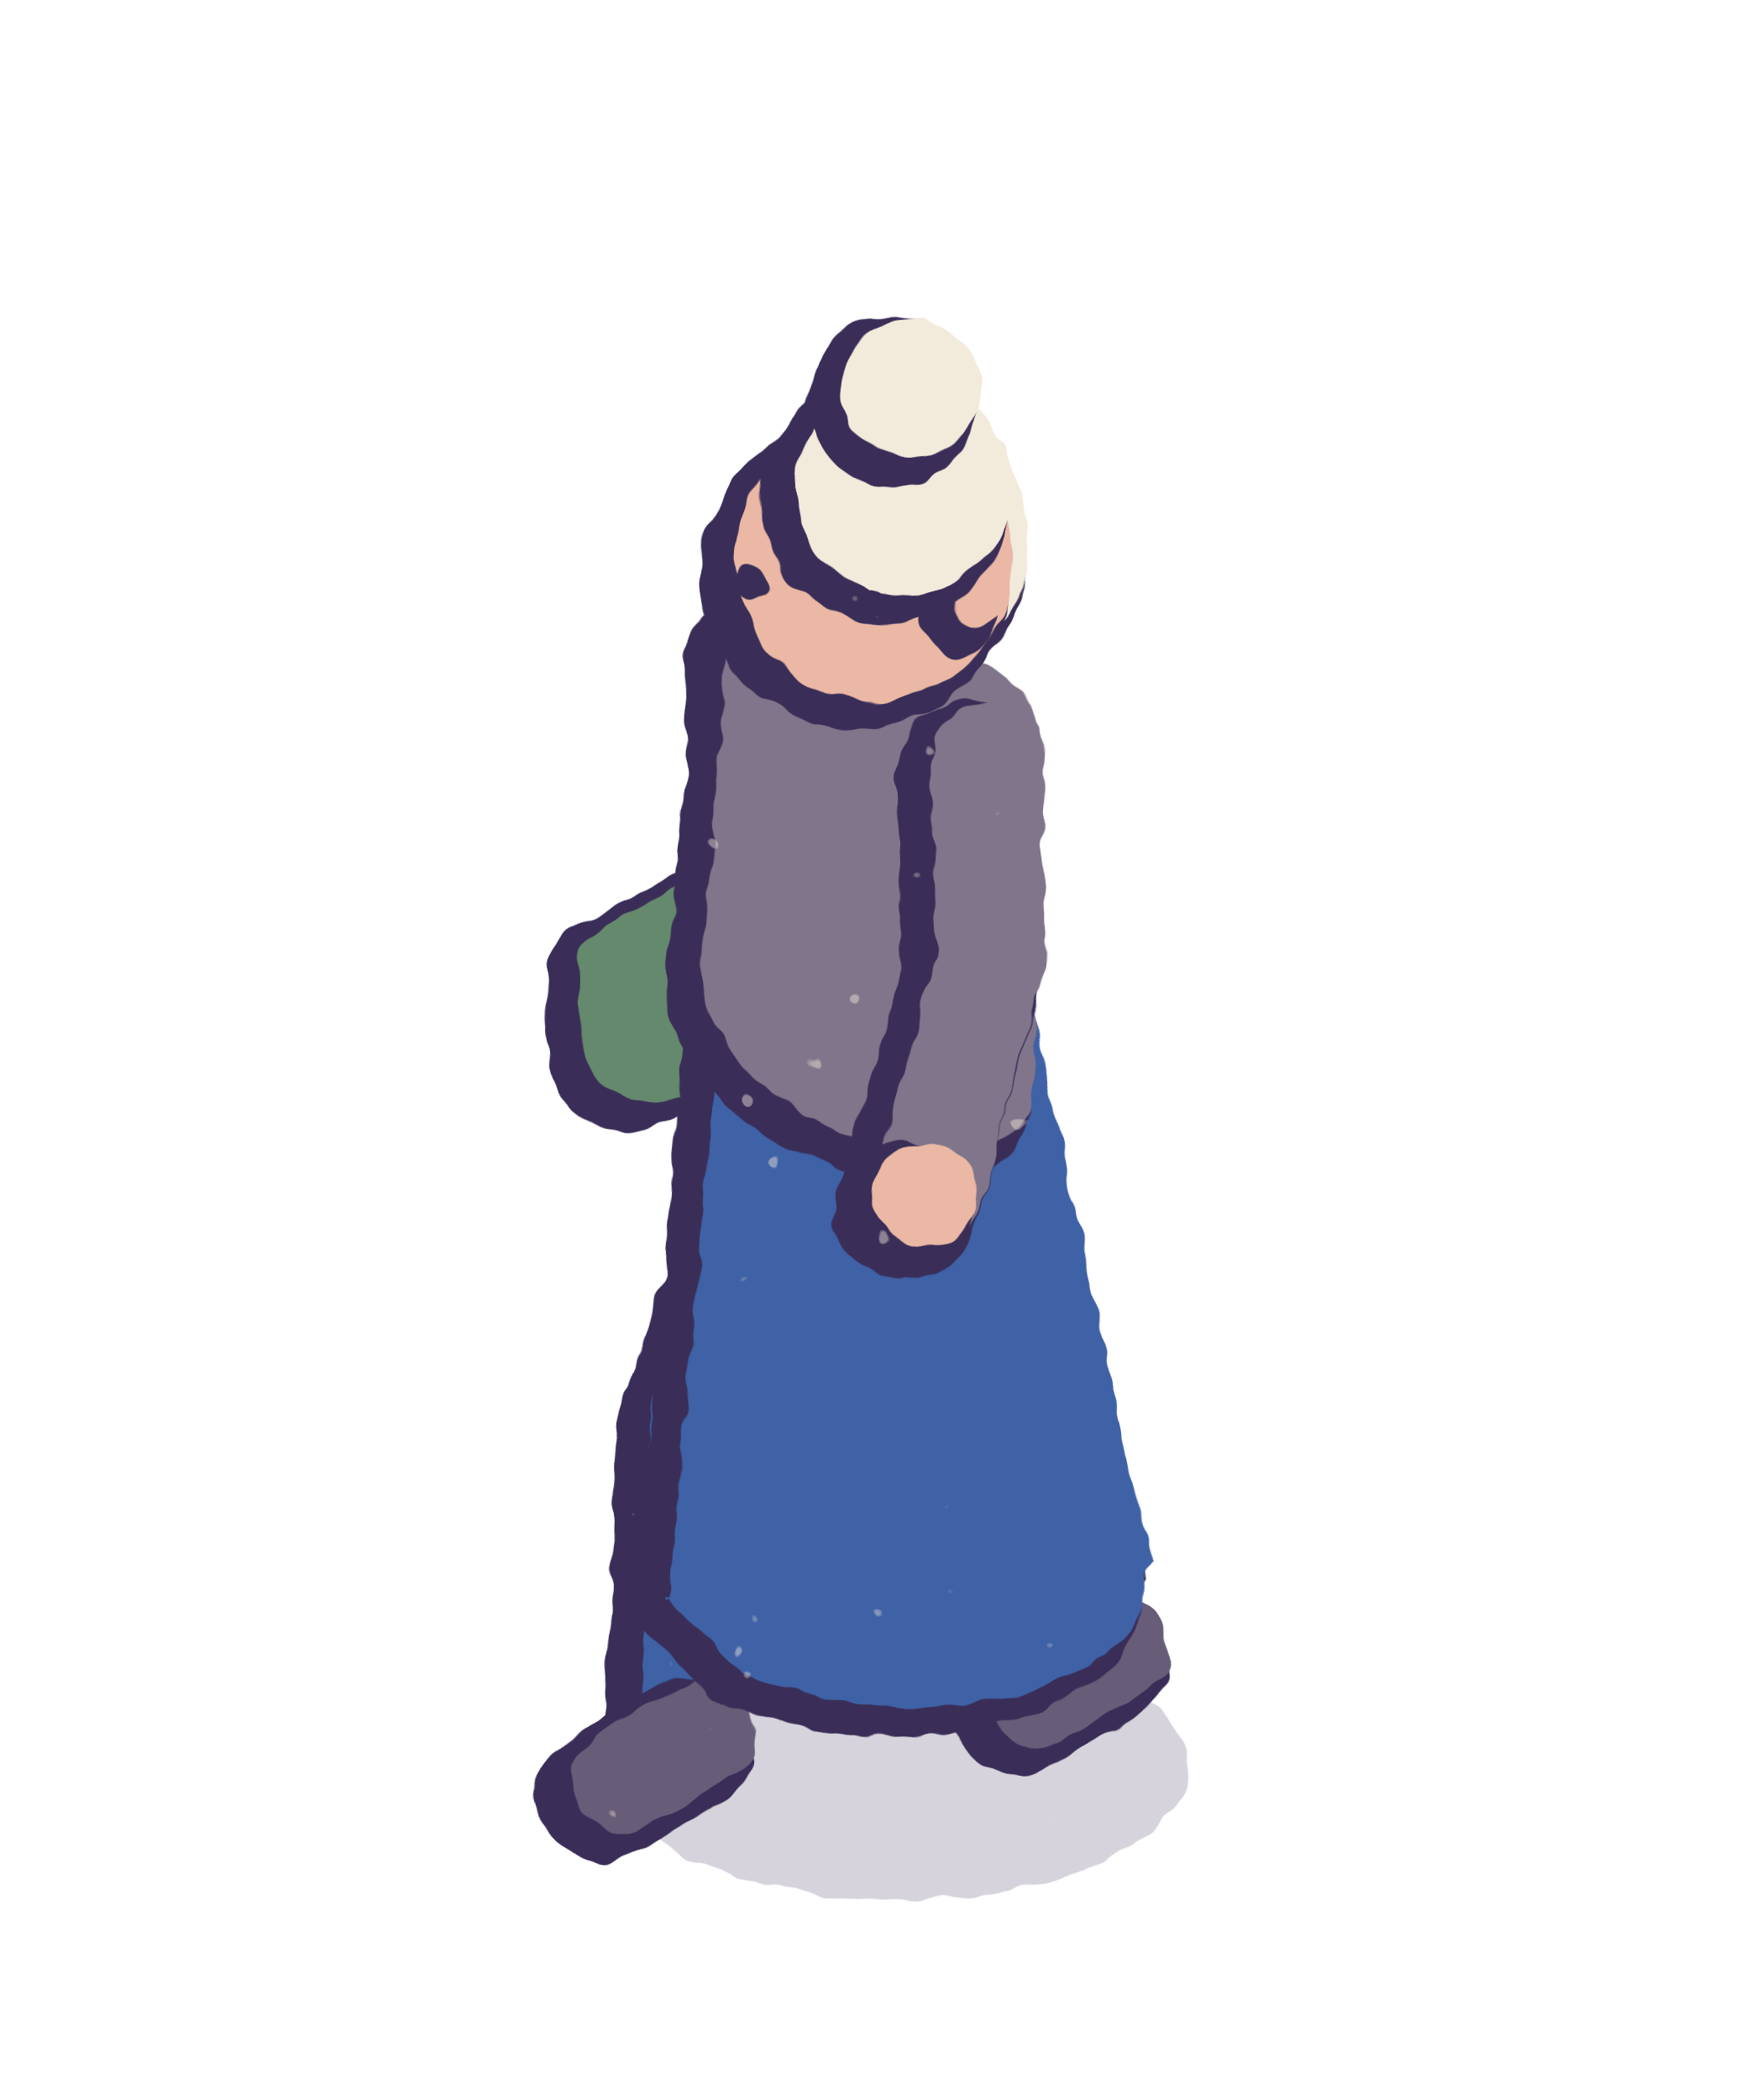
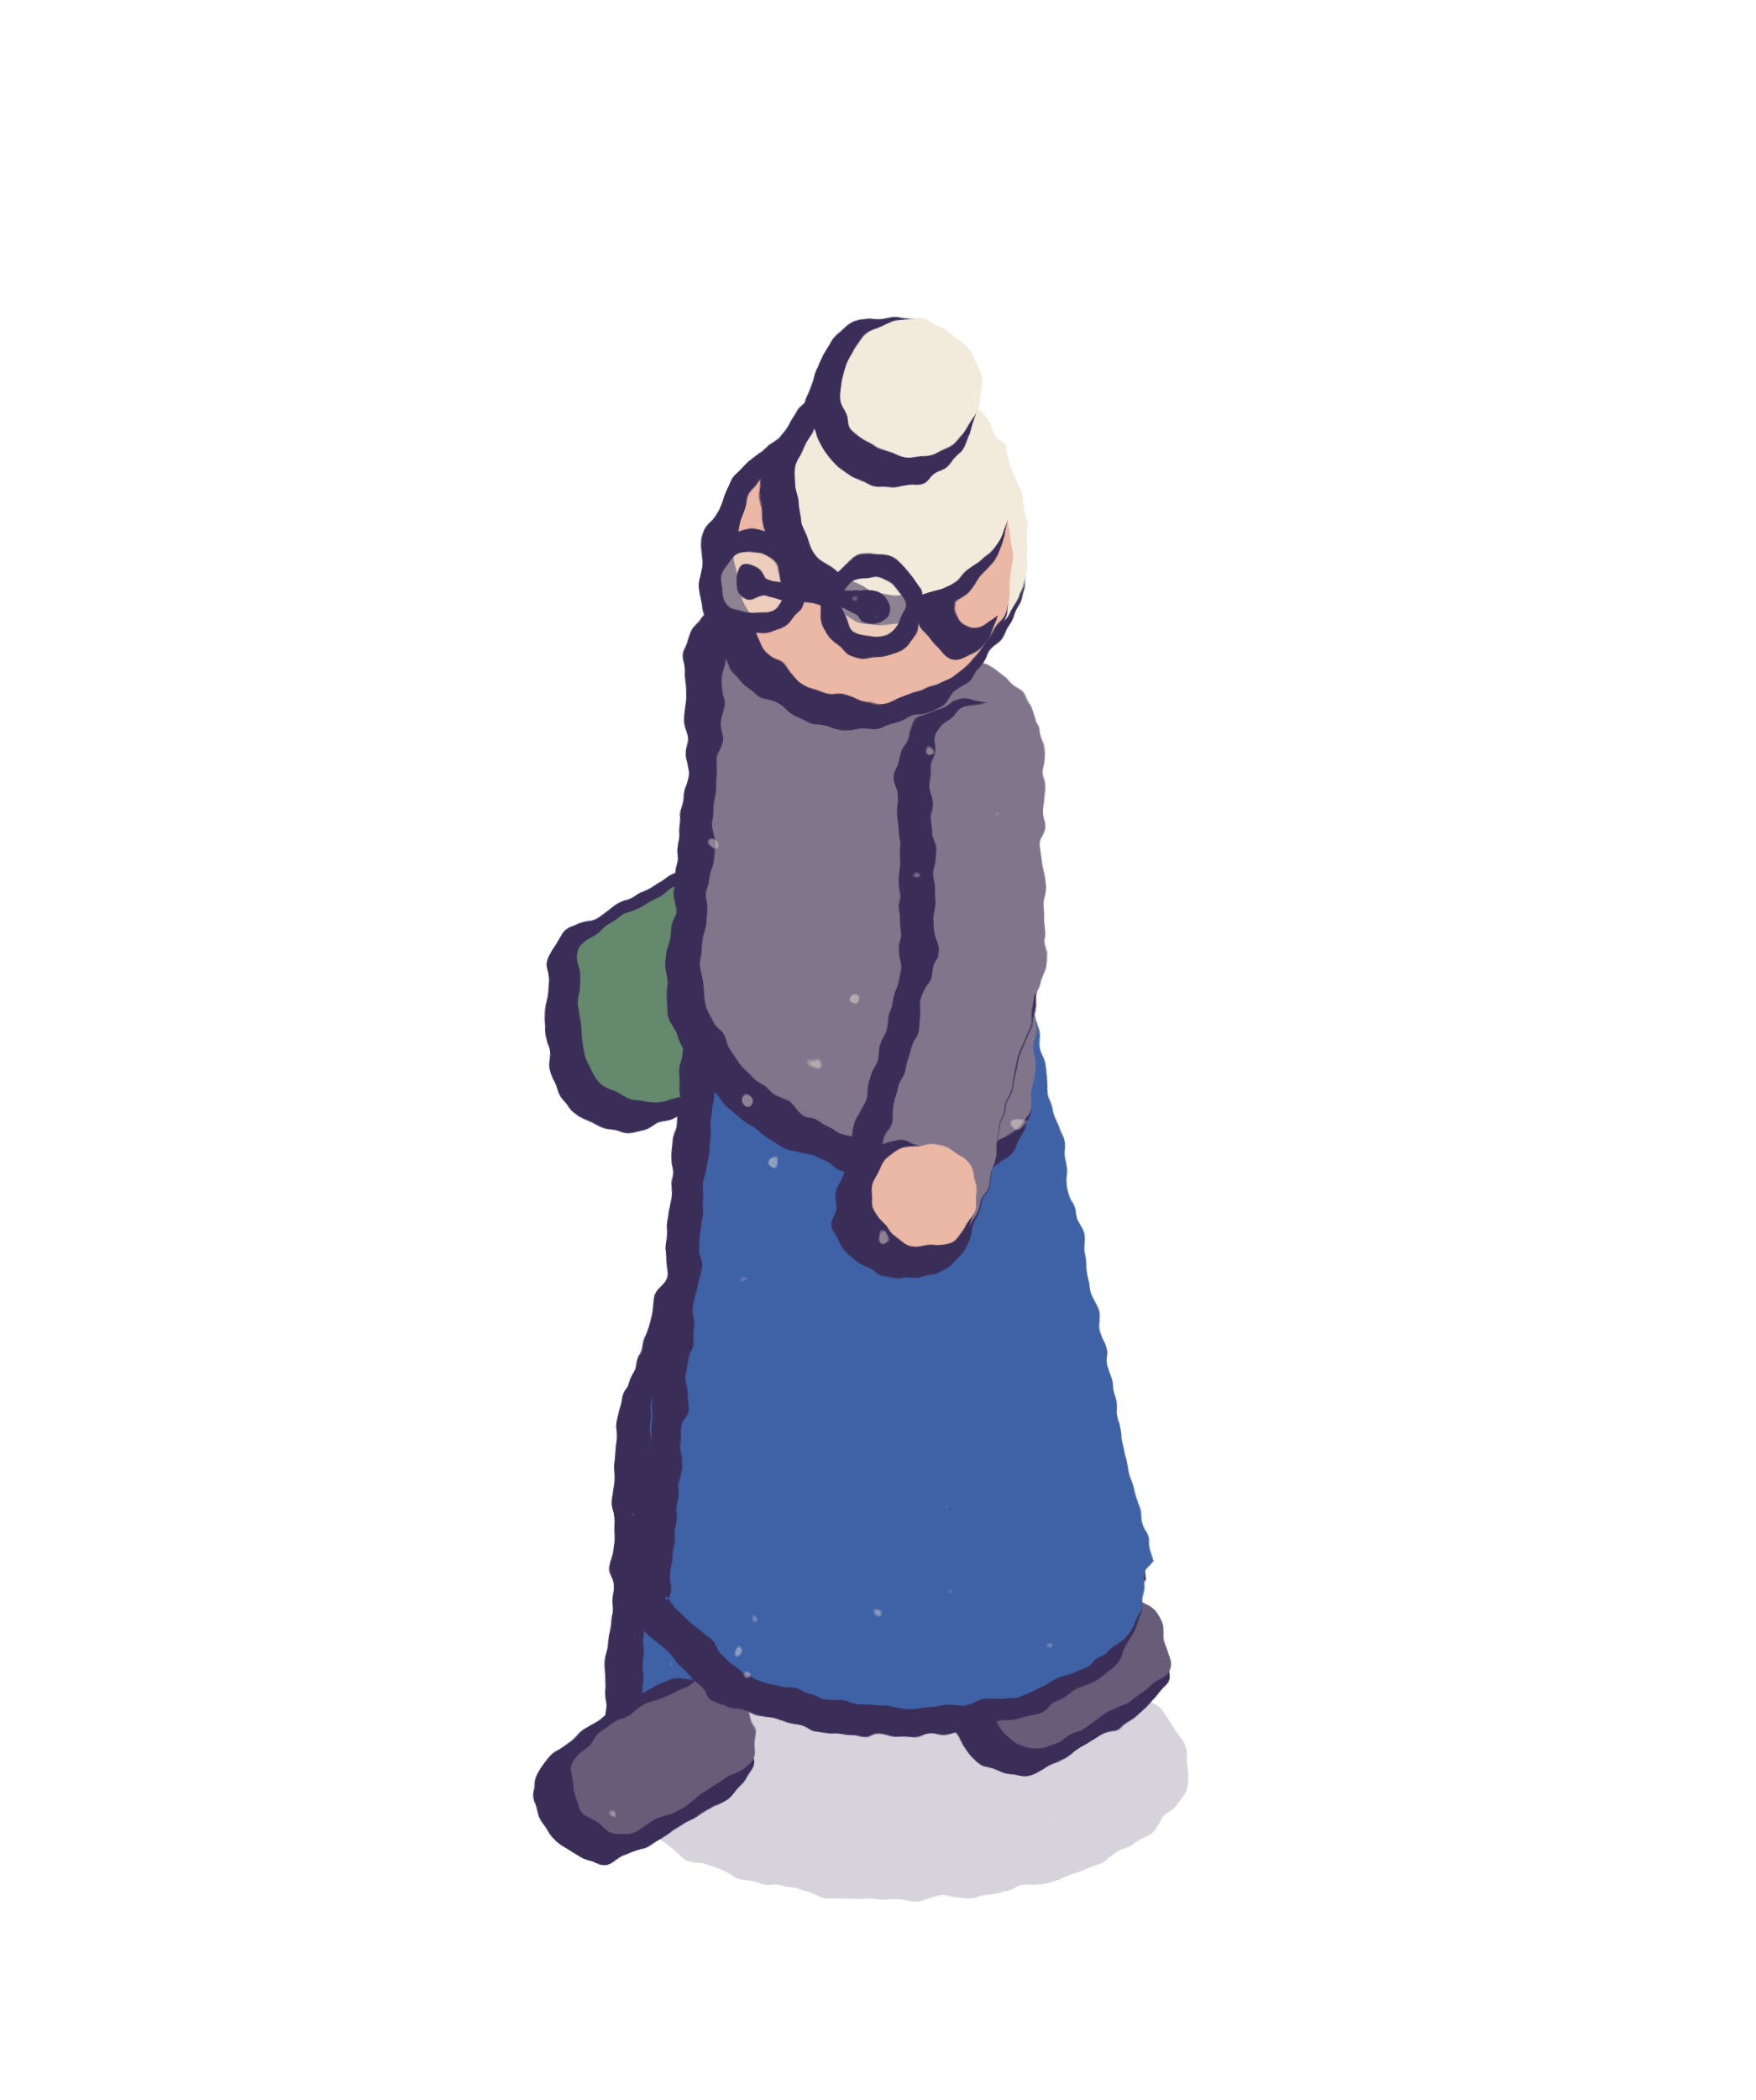
<svg xmlns="http://www.w3.org/2000/svg" width="46" height="55" viewBox="0 0 46 55" data-anchor-x="23" data-anchor-y="46" data-walk-cycle-length="21.68" data-description="Elderly woman with a white bun, lavender cardigan and a long skirt">
  <defs>
    <filter id="texture" x="-4%" y="-4%" width="108%" height="108%" color-interpolation-filters="sRGB">
      <feTurbulence type="fractalNoise" baseFrequency="1.1" numOctaves="2" seed="11" result="grain" />
      <feDisplacementMap in="SourceGraphic" in2="grain" scale="0.35" xChannelSelector="R" yChannelSelector="G" result="rough" />
      <feColorMatrix in="grain" type="matrix" values="0 0 0 0 0.949  0 0 0 0 0.918  0 0 0 0 0.859  0 0 0 -30 6.0" result="specks" />
      <feComponentTransfer in="specks" result="faintSpecks">
        <feFuncA type="linear" slope="0.45" />
      </feComponentTransfer>
      <feComposite in="faintSpecks" in2="rough" operator="in" result="specksOnInk" />
      <feMerge>
        <feMergeNode in="rough" />
        <feMergeNode in="specksOnInk" />
      </feMerge>
    </filter>
  </defs>
  <g filter="url(#texture)">
    <g transform="translate(23 46)">
      <ellipse cx="0.6" cy="0.3" rx="7.52" ry="3.46" fill="#3a2e58" fill-opacity="0.208" />
      <path d="M-8.29 -20.2C-8.26 -20.74 -8.4 -20.78 -7.94 -21.17C-7.48 -21.55 -6.12 -22.24 -5.56 -22.49C-4.99 -22.74 -4.86 -22.72 -4.55 -22.67C-4.23 -22.61 -3.86 -22.4 -3.66 -22.16C-3.45 -21.91 -3.34 -21.77 -3.3 -21.19C-3.26 -20.62 -3.26 -19.26 -3.4 -18.7C-3.55 -18.13 -3.67 -18.12 -4.15 -17.81C-4.62 -17.5 -5.71 -16.96 -6.25 -16.83C-6.79 -16.7 -7.08 -16.85 -7.4 -17.03C-7.71 -17.22 -8 -17.39 -8.15 -17.92C-8.29 -18.45 -8.33 -19.66 -8.29 -20.2Z" fill="#3a2e58" stroke="#3a2e58" stroke-width="0.825" stroke-linejoin="round" />
      <path d="M-8.29 -20.2C-8.26 -20.74 -8.4 -20.78 -7.94 -21.17C-7.48 -21.55 -6.12 -22.24 -5.56 -22.49C-4.99 -22.74 -4.86 -22.72 -4.55 -22.67C-4.23 -22.61 -3.86 -22.4 -3.66 -22.16C-3.45 -21.91 -3.34 -21.77 -3.3 -21.19C-3.26 -20.62 -3.26 -19.26 -3.4 -18.7C-3.55 -18.13 -3.67 -18.12 -4.15 -17.81C-4.62 -17.5 -5.71 -16.96 -6.25 -16.83C-6.79 -16.7 -7.08 -16.85 -7.4 -17.03C-7.71 -17.22 -8 -17.39 -8.15 -17.92C-8.29 -18.45 -8.33 -19.66 -8.29 -20.2Z" fill="#65896d" transform="translate(0.5 -0.35)" />
      <path d="M-4.68 -28.54C-4.67 -29.33 -4.54 -29.26 -4.33 -29.5C-4.13 -29.75 -3.76 -29.96 -3.45 -30.02C-3.13 -30.07 -2.72 -30 -2.44 -29.84C-2.16 -29.68 -1.92 -29.83 -1.78 -29.06C-1.65 -28.29 -1.59 -26.01 -1.62 -25.21C-1.64 -24.42 -1.75 -24.53 -1.94 -24.3C-2.14 -24.07 -2.48 -23.87 -2.78 -23.81C-3.08 -23.76 -3.47 -23.83 -3.73 -23.98C-3.99 -24.13 -4.2 -23.96 -4.35 -24.72C-4.51 -25.48 -4.68 -27.74 -4.68 -28.54Z" fill="#3a2e58" stroke="#3a2e58" stroke-width="0.825" stroke-linejoin="round" />
      <path d="M-4.46 -25.2C-4.46 -25.73 -4.32 -25.88 -4.13 -26.11C-3.93 -26.34 -3.59 -26.54 -3.29 -26.59C-2.99 -26.65 -2.6 -26.58 -2.34 -26.43C-2.07 -26.27 -1.88 -26.19 -1.71 -25.68C-1.54 -25.18 -1.46 -24.17 -1.33 -23.42C-1.2 -22.66 -0.95 -21.68 -0.94 -21.15C-0.94 -20.61 -1.08 -20.45 -1.28 -20.21C-1.48 -19.97 -1.84 -19.77 -2.14 -19.71C-2.45 -19.66 -2.85 -19.73 -3.12 -19.88C-3.39 -20.04 -3.59 -20.14 -3.76 -20.64C-3.92 -21.15 -3.99 -22.16 -4.11 -22.91C-4.23 -23.67 -4.45 -24.66 -4.46 -25.2Z" fill="#3a2e58" stroke="#3a2e58" stroke-width="0.825" stroke-linejoin="round" />
      <path d="M-4.68 -28.54C-4.67 -29.33 -4.54 -29.26 -4.33 -29.5C-4.13 -29.75 -3.76 -29.96 -3.45 -30.02C-3.13 -30.07 -2.72 -30 -2.44 -29.84C-2.16 -29.68 -1.92 -29.83 -1.78 -29.06C-1.65 -28.29 -1.59 -26.01 -1.62 -25.21C-1.64 -24.42 -1.75 -24.53 -1.94 -24.3C-2.14 -24.07 -2.48 -23.87 -2.78 -23.81C-3.08 -23.76 -3.47 -23.83 -3.73 -23.98C-3.99 -24.13 -4.2 -23.96 -4.35 -24.72C-4.51 -25.48 -4.68 -27.74 -4.68 -28.54Z" fill="#80758a" transform="translate(0.5 -0.35)" />
      <path d="M-4.46 -25.2C-4.46 -25.73 -4.32 -25.88 -4.13 -26.11C-3.93 -26.34 -3.59 -26.54 -3.29 -26.59C-2.99 -26.65 -2.6 -26.58 -2.34 -26.43C-2.07 -26.27 -1.88 -26.19 -1.71 -25.68C-1.54 -25.18 -1.46 -24.17 -1.33 -23.42C-1.2 -22.66 -0.95 -21.68 -0.94 -21.15C-0.94 -20.61 -1.08 -20.45 -1.28 -20.21C-1.48 -19.97 -1.84 -19.77 -2.14 -19.71C-2.45 -19.66 -2.85 -19.73 -3.12 -19.88C-3.39 -20.04 -3.59 -20.14 -3.76 -20.64C-3.92 -21.15 -3.99 -22.16 -4.11 -22.91C-4.23 -23.67 -4.45 -24.66 -4.46 -25.2Z" fill="#80758a" transform="translate(0.5 -0.35)" />
      <path d="M-3.75 -21.15C-3.74 -21.44 -3.61 -21.81 -3.43 -22.03C-3.24 -22.26 -2.9 -22.45 -2.61 -22.5C-2.32 -22.55 -1.94 -22.49 -1.69 -22.34C-1.43 -22.2 -1.18 -21.9 -1.08 -21.62C-0.98 -21.35 -0.98 -20.96 -1.09 -20.69C-1.19 -20.41 -1.44 -20.12 -1.7 -19.97C-1.95 -19.83 -2.34 -19.76 -2.63 -19.81C-2.92 -19.87 -3.26 -20.07 -3.45 -20.29C-3.63 -20.51 -3.75 -20.86 -3.75 -21.15Z" fill="#3a2e58" stroke="#3a2e58" stroke-width="0.825" stroke-linejoin="round" />
      <path d="M-3.75 -21.15C-3.74 -21.44 -3.61 -21.81 -3.43 -22.03C-3.24 -22.26 -2.9 -22.45 -2.61 -22.5C-2.32 -22.55 -1.94 -22.49 -1.69 -22.34C-1.43 -22.2 -1.18 -21.9 -1.08 -21.62C-0.98 -21.35 -0.98 -20.96 -1.09 -20.69C-1.19 -20.41 -1.44 -20.12 -1.7 -19.97C-1.95 -19.83 -2.34 -19.76 -2.63 -19.81C-2.92 -19.87 -3.26 -20.07 -3.45 -20.29C-3.63 -20.51 -3.75 -20.86 -3.75 -21.15Z" fill="#eab8a4" transform="translate(0.5 -0.35)" />
      <path d="M-6.49 -8.39C-6.42 -8.98 -5.96 -10.06 -5.69 -10.89C-5.42 -11.72 -5.16 -12.55 -4.89 -13.39C-4.62 -14.22 -4.35 -15.05 -4.09 -15.89C-3.82 -16.72 -3.56 -17.81 -3.29 -18.39C-3.03 -18.96 -2.84 -19.14 -2.5 -19.33C-2.17 -19.53 -1.67 -19.62 -1.28 -19.55C-0.9 -19.48 -0.46 -19.23 -0.21 -18.93C0.04 -18.63 0.29 -18.37 0.21 -17.76C0.13 -17.16 -0.39 -16.11 -0.7 -15.29C-1 -14.46 -1.3 -13.64 -1.6 -12.81C-1.91 -11.99 -2.21 -11.16 -2.51 -10.33C-2.82 -9.51 -3.16 -8.4 -3.43 -7.85C-3.7 -7.3 -3.83 -7.19 -4.12 -7.02C-4.42 -6.85 -4.85 -6.78 -5.18 -6.84C-5.52 -6.89 -5.9 -7.11 -6.12 -7.37C-6.33 -7.63 -6.56 -7.81 -6.49 -8.39Z" fill="#3a2e58" stroke="#3a2e58" stroke-width="0.825" stroke-linejoin="round" />
      <path d="M-6.71 -0.42C-6.74 -1.04 -6.64 -2.31 -6.61 -3.26C-6.58 -4.21 -6.55 -5.16 -6.51 -6.11C-6.48 -7.06 -6.55 -8.34 -6.42 -8.96C-6.29 -9.57 -6.02 -9.61 -5.73 -9.78C-5.43 -9.95 -5 -10.03 -4.66 -9.97C-4.33 -9.91 -3.95 -9.68 -3.73 -9.42C-3.51 -9.16 -3.37 -9.05 -3.36 -8.41C-3.34 -7.77 -3.54 -6.53 -3.64 -5.59C-3.73 -4.65 -3.82 -3.72 -3.92 -2.78C-4.01 -1.85 -4.06 -0.56 -4.2 0.02C-4.35 0.6 -4.53 0.56 -4.77 0.7C-5.01 0.84 -5.37 0.9 -5.64 0.86C-5.92 0.81 -6.23 0.63 -6.41 0.42C-6.59 0.2 -6.67 0.19 -6.71 -0.42Z" fill="#3a2e58" stroke="#3a2e58" stroke-width="0.825" stroke-linejoin="round" />
      <path d="M-6.49 -8.39C-6.42 -8.98 -5.96 -10.06 -5.69 -10.89C-5.42 -11.72 -5.16 -12.55 -4.89 -13.39C-4.62 -14.22 -4.35 -15.05 -4.09 -15.89C-3.82 -16.72 -3.56 -17.81 -3.29 -18.39C-3.03 -18.96 -2.84 -19.14 -2.5 -19.33C-2.17 -19.53 -1.67 -19.62 -1.28 -19.55C-0.9 -19.48 -0.46 -19.23 -0.21 -18.93C0.04 -18.63 0.29 -18.37 0.21 -17.76C0.13 -17.16 -0.39 -16.11 -0.7 -15.29C-1 -14.46 -1.3 -13.64 -1.6 -12.81C-1.91 -11.99 -2.21 -11.16 -2.51 -10.33C-2.82 -9.51 -3.16 -8.4 -3.43 -7.85C-3.7 -7.3 -3.83 -7.19 -4.12 -7.02C-4.42 -6.85 -4.85 -6.78 -5.18 -6.84C-5.52 -6.89 -5.9 -7.11 -6.12 -7.37C-6.33 -7.63 -6.56 -7.81 -6.49 -8.39Z" fill="#3f61a6" transform="translate(0.5 -0.35)" />
      <path d="M-6.71 -0.42C-6.74 -1.04 -6.64 -2.31 -6.61 -3.26C-6.58 -4.21 -6.55 -5.16 -6.51 -6.11C-6.48 -7.06 -6.55 -8.34 -6.42 -8.96C-6.29 -9.57 -6.02 -9.61 -5.73 -9.78C-5.43 -9.95 -5 -10.03 -4.66 -9.97C-4.33 -9.91 -3.95 -9.68 -3.73 -9.42C-3.51 -9.16 -3.37 -9.05 -3.36 -8.41C-3.34 -7.77 -3.54 -6.53 -3.64 -5.59C-3.73 -4.65 -3.82 -3.72 -3.92 -2.78C-4.01 -1.85 -4.06 -0.56 -4.2 0.02C-4.35 0.6 -4.53 0.56 -4.77 0.7C-5.01 0.84 -5.37 0.9 -5.64 0.86C-5.92 0.81 -6.23 0.63 -6.41 0.42C-6.59 0.2 -6.67 0.19 -6.71 -0.42Z" fill="#3f61a6" transform="translate(0.5 -0.35)" />
      <path d="M-8.53 0.99C-8.53 0.7 -8.69 0.53 -8.22 0.13C-7.75 -0.27 -6.29 -1.12 -5.73 -1.41C-5.16 -1.69 -5.11 -1.62 -4.83 -1.57C-4.54 -1.52 -4.22 -1.33 -4.03 -1.11C-3.85 -0.89 -3.72 -0.54 -3.72 -0.25C-3.72 0.04 -3.57 0.21 -4.03 0.61C-4.5 1.01 -5.96 1.86 -6.52 2.14C-7.09 2.43 -7.14 2.35 -7.42 2.3C-7.71 2.25 -8.03 2.07 -8.22 1.85C-8.4 1.63 -8.53 1.27 -8.53 0.99Z" fill="#3a2e58" stroke="#3a2e58" stroke-width="0.825" stroke-linejoin="round" />
      <path d="M-8.53 0.99C-8.53 0.7 -8.69 0.53 -8.22 0.13C-7.75 -0.27 -6.29 -1.12 -5.73 -1.41C-5.16 -1.69 -5.11 -1.62 -4.83 -1.57C-4.54 -1.52 -4.22 -1.33 -4.03 -1.11C-3.85 -0.89 -3.72 -0.54 -3.72 -0.25C-3.72 0.04 -3.57 0.21 -4.03 0.61C-4.5 1.01 -5.96 1.86 -6.52 2.14C-7.09 2.43 -7.14 2.35 -7.42 2.3C-7.71 2.25 -8.03 2.07 -8.22 1.85C-8.4 1.63 -8.53 1.27 -8.53 0.99Z" fill="#685d79" transform="translate(0.5 -0.35)" />
      <path d="M-0.23 -16.18C-0.2 -16.82 -0.05 -17.05 0.2 -17.35C0.45 -17.64 0.89 -17.9 1.27 -17.97C1.65 -18.03 2.15 -17.95 2.49 -17.75C2.82 -17.56 3.13 -17.41 3.28 -16.8C3.44 -16.2 3.36 -15 3.4 -14.11C3.44 -13.21 3.48 -12.31 3.52 -11.41C3.56 -10.52 3.67 -9.34 3.63 -8.73C3.59 -8.12 3.48 -7.98 3.26 -7.72C3.04 -7.47 2.66 -7.25 2.32 -7.19C1.99 -7.13 1.55 -7.21 1.26 -7.38C0.97 -7.55 0.73 -7.63 0.56 -8.21C0.4 -8.79 0.38 -9.99 0.29 -10.88C0.2 -11.76 0.11 -12.65 0.02 -13.54C-0.06 -14.42 -0.25 -15.55 -0.23 -16.18Z" fill="#3a2e58" stroke="#3a2e58" stroke-width="0.825" stroke-linejoin="round" />
      <path d="M0.48 -8.73C0.48 -9.07 0.63 -9.48 0.85 -9.74C1.07 -10 1.45 -10.23 1.78 -10.29C2.11 -10.34 2.55 -10.27 2.84 -10.1C3.13 -9.93 3.15 -9.96 3.53 -9.28C3.91 -8.59 4.58 -7.08 5.11 -5.98C5.63 -4.88 6.48 -3.37 6.69 -2.68C6.91 -1.99 6.57 -2.06 6.39 -1.85C6.21 -1.64 5.9 -1.46 5.63 -1.41C5.35 -1.36 5.23 -1.02 4.76 -1.56C4.29 -2.1 3.46 -3.61 2.81 -4.63C2.16 -5.66 1.24 -7.02 0.86 -7.71C0.47 -8.39 0.49 -8.39 0.48 -8.73Z" fill="#3a2e58" stroke="#3a2e58" stroke-width="0.825" stroke-linejoin="round" />
      <path d="M-0.23 -16.18C-0.2 -16.82 -0.05 -17.05 0.2 -17.35C0.45 -17.64 0.89 -17.9 1.27 -17.97C1.65 -18.03 2.15 -17.95 2.49 -17.75C2.82 -17.56 3.13 -17.41 3.28 -16.8C3.44 -16.2 3.36 -15 3.4 -14.11C3.44 -13.21 3.48 -12.31 3.52 -11.41C3.56 -10.52 3.67 -9.34 3.63 -8.73C3.59 -8.12 3.48 -7.98 3.26 -7.72C3.04 -7.47 2.66 -7.25 2.32 -7.19C1.99 -7.13 1.55 -7.21 1.26 -7.38C0.97 -7.55 0.73 -7.63 0.56 -8.21C0.4 -8.79 0.38 -9.99 0.29 -10.88C0.2 -11.76 0.11 -12.65 0.02 -13.54C-0.06 -14.42 -0.25 -15.55 -0.23 -16.18Z" fill="#3f61a6" transform="translate(0.5 -0.35)" />
      <path d="M0.48 -8.73C0.48 -9.07 0.63 -9.48 0.85 -9.74C1.07 -10 1.45 -10.23 1.78 -10.29C2.11 -10.34 2.55 -10.27 2.84 -10.1C3.13 -9.93 3.15 -9.96 3.53 -9.28C3.91 -8.59 4.58 -7.08 5.11 -5.98C5.63 -4.88 6.48 -3.37 6.69 -2.68C6.91 -1.99 6.57 -2.06 6.39 -1.85C6.21 -1.64 5.9 -1.46 5.63 -1.41C5.35 -1.36 5.23 -1.02 4.76 -1.56C4.29 -2.1 3.46 -3.61 2.81 -4.63C2.16 -5.66 1.24 -7.02 0.86 -7.71C0.47 -8.39 0.49 -8.39 0.48 -8.73Z" fill="#3f61a6" transform="translate(0.5 -0.35)" />
      <path d="M2.28 -1.28C2.28 -1.57 2.13 -1.74 2.6 -2.14C3.06 -2.54 4.52 -3.4 5.09 -3.68C5.65 -3.97 5.71 -3.89 5.99 -3.84C6.28 -3.79 6.6 -3.6 6.79 -3.38C6.98 -3.16 7.11 -2.81 7.11 -2.52C7.11 -2.23 7.26 -2.06 6.8 -1.65C6.34 -1.25 4.89 -0.39 4.32 -0.11C3.76 0.17 3.71 0.1 3.42 0.05C3.14 0 2.82 -0.19 2.63 -0.41C2.44 -0.63 2.29 -0.99 2.28 -1.28Z" fill="#3a2e58" stroke="#3a2e58" stroke-width="0.825" stroke-linejoin="round" />
      <path d="M2.28 -1.28C2.28 -1.57 2.13 -1.74 2.6 -2.14C3.06 -2.54 4.52 -3.4 5.09 -3.68C5.65 -3.97 5.71 -3.89 5.99 -3.84C6.28 -3.79 6.6 -3.6 6.79 -3.38C6.98 -3.16 7.11 -2.81 7.11 -2.52C7.11 -2.23 7.26 -2.06 6.8 -1.65C6.34 -1.25 4.89 -0.39 4.32 -0.11C3.76 0.17 3.71 0.1 3.42 0.05C3.14 0 2.82 -0.19 2.63 -0.41C2.44 -0.63 2.29 -0.99 2.28 -1.28Z" fill="#685d79" transform="translate(0.5 -0.35)" />
      <path d="M-5.96 -3.97C-5.92 -4.5 -5.79 -5.94 -5.7 -6.93C-5.61 -7.91 -5.52 -8.9 -5.43 -9.89C-5.34 -10.87 -5.25 -11.86 -5.17 -12.84C-5.08 -13.82 -5 -14.81 -4.91 -15.79C-4.83 -16.77 -4.75 -17.75 -4.66 -18.73C-4.58 -19.71 -4.76 -20.82 -4.41 -21.67C-4.06 -22.53 -3.34 -23.43 -2.56 -23.87C-1.78 -24.32 -0.62 -24.53 0.27 -24.37C1.15 -24.21 2.23 -23.67 2.76 -22.93C3.28 -22.2 3.18 -20.95 3.39 -19.96C3.61 -18.96 3.82 -17.97 4.03 -16.97C4.24 -15.98 4.45 -14.98 4.66 -13.99C4.88 -13 5.09 -12.01 5.31 -11.02C5.52 -10.03 5.73 -9.04 5.95 -8.06C6.16 -7.07 6.48 -5.66 6.59 -5.09C6.69 -4.51 6.7 -5.01 6.59 -4.61C6.48 -4.21 6.47 -3.23 5.92 -2.67C5.36 -2.12 4.31 -1.58 3.25 -1.29C2.19 -1 0.74 -0.87 -0.43 -0.94C-1.61 -1.02 -3.16 -1.56 -3.79 -1.74C-4.42 -1.91 -3.85 -1.64 -4.21 -1.98C-4.56 -2.31 -5.62 -3.41 -5.92 -3.74C-6.21 -4.08 -6 -3.44 -5.96 -3.97Z" fill="#3a2e58" stroke="#3a2e58" stroke-width="0.825" stroke-linejoin="round" />
      <path d="M-5.96 -3.97C-5.92 -4.5 -5.79 -5.94 -5.7 -6.93C-5.61 -7.91 -5.52 -8.9 -5.43 -9.89C-5.34 -10.87 -5.25 -11.86 -5.17 -12.84C-5.08 -13.82 -5 -14.81 -4.91 -15.79C-4.83 -16.77 -4.75 -17.75 -4.66 -18.73C-4.58 -19.71 -4.76 -20.82 -4.41 -21.67C-4.06 -22.53 -3.34 -23.43 -2.56 -23.87C-1.78 -24.32 -0.62 -24.53 0.27 -24.37C1.15 -24.21 2.23 -23.67 2.76 -22.93C3.28 -22.2 3.18 -20.95 3.39 -19.96C3.61 -18.96 3.82 -17.97 4.03 -16.97C4.24 -15.98 4.45 -14.98 4.66 -13.99C4.88 -13 5.09 -12.01 5.31 -11.02C5.52 -10.03 5.73 -9.04 5.95 -8.06C6.16 -7.07 6.48 -5.66 6.59 -5.09C6.69 -4.51 6.7 -5.01 6.59 -4.61C6.48 -4.21 6.47 -3.23 5.92 -2.67C5.36 -2.12 4.31 -1.58 3.25 -1.29C2.19 -1 0.74 -0.87 -0.43 -0.94C-1.61 -1.02 -3.16 -1.56 -3.79 -1.74C-4.42 -1.91 -3.85 -1.64 -4.21 -1.98C-4.56 -2.31 -5.62 -3.41 -5.92 -3.74C-6.21 -4.08 -6 -3.44 -5.96 -3.97Z" fill="#3f61a6" transform="translate(0.5 -0.35)" />
      <path d="M-5.12 -20.48C-5.12 -21.2 -4.94 -22.4 -4.85 -23.37C-4.77 -24.33 -4.68 -25.3 -4.6 -26.26C-4.52 -27.22 -4.54 -28.51 -4.37 -29.15C-4.19 -29.79 -3.9 -29.92 -3.56 -30.11C-3.23 -30.31 -3.22 -30.6 -2.33 -30.33C-1.45 -30.06 0.81 -28.96 1.74 -28.48C2.67 -28 2.92 -27.83 3.25 -27.46C3.57 -27.09 3.62 -27 3.69 -26.28C3.75 -25.56 3.66 -24.18 3.65 -23.13C3.63 -22.08 3.61 -21.03 3.59 -19.98C3.57 -18.94 3.71 -17.57 3.52 -16.84C3.33 -16.11 2.9 -15.84 2.46 -15.58C2.01 -15.33 1.75 -15.1 0.84 -15.3C-0.07 -15.5 -2.04 -16.16 -2.99 -16.78C-3.94 -17.4 -4.5 -18.39 -4.86 -19.01C-5.21 -19.63 -5.12 -19.75 -5.12 -20.48Z" fill="#3a2e58" stroke="#3a2e58" stroke-width="0.825" stroke-linejoin="round" />
      <path d="M-5.12 -20.48C-5.12 -21.2 -4.94 -22.4 -4.85 -23.37C-4.77 -24.33 -4.68 -25.3 -4.6 -26.26C-4.52 -27.22 -4.54 -28.51 -4.37 -29.15C-4.19 -29.79 -3.9 -29.92 -3.56 -30.11C-3.23 -30.31 -3.22 -30.6 -2.33 -30.33C-1.45 -30.06 0.81 -28.96 1.74 -28.48C2.67 -28 2.92 -27.83 3.25 -27.46C3.57 -27.09 3.62 -27 3.69 -26.28C3.75 -25.56 3.66 -24.18 3.65 -23.13C3.63 -22.08 3.61 -21.03 3.59 -19.98C3.57 -18.94 3.71 -17.57 3.52 -16.84C3.33 -16.11 2.9 -15.84 2.46 -15.58C2.01 -15.33 1.75 -15.1 0.84 -15.3C-0.07 -15.5 -2.04 -16.16 -2.99 -16.78C-3.94 -17.4 -4.5 -18.39 -4.86 -19.01C-5.21 -19.63 -5.12 -19.75 -5.12 -20.48Z" fill="#80758a" transform="translate(0.5 -0.35)" />
      <path d="M0.9 -25.78C0.94 -26.44 1.04 -26.49 1.25 -26.74C1.46 -26.98 1.82 -27.19 2.14 -27.24C2.45 -27.3 2.87 -27.22 3.14 -27.06C3.42 -26.9 3.69 -26.9 3.8 -26.27C3.92 -25.63 3.82 -24.25 3.83 -23.25C3.84 -22.25 3.91 -20.9 3.86 -20.25C3.81 -19.6 3.72 -19.57 3.53 -19.34C3.33 -19.11 2.99 -18.91 2.69 -18.86C2.38 -18.8 1.99 -18.87 1.73 -19.02C1.46 -19.18 1.22 -19.15 1.1 -19.77C0.97 -20.39 1.02 -21.75 0.98 -22.75C0.95 -23.75 0.85 -25.11 0.9 -25.78Z" fill="#3a2e58" stroke="#3a2e58" stroke-width="0.825" stroke-linejoin="round" />
      <path d="M-0.72 -14.34C-0.63 -15.03 -0.12 -16.47 0.18 -17.54C0.48 -18.61 0.83 -20.08 1.09 -20.74C1.34 -21.4 1.45 -21.33 1.71 -21.48C1.97 -21.63 2.36 -21.7 2.66 -21.65C2.96 -21.6 3.31 -21.4 3.5 -21.17C3.7 -20.94 3.92 -20.94 3.83 -20.26C3.74 -19.57 3.25 -18.12 2.96 -17.06C2.67 -15.99 2.34 -14.52 2.09 -13.86C1.84 -13.2 1.72 -13.25 1.45 -13.1C1.18 -12.94 0.78 -12.87 0.47 -12.93C0.17 -12.98 -0.18 -13.19 -0.38 -13.42C-0.58 -13.66 -0.81 -13.66 -0.72 -14.34Z" fill="#3a2e58" stroke="#3a2e58" stroke-width="0.825" stroke-linejoin="round" />
      <path d="M0.9 -25.78C0.94 -26.44 1.04 -26.49 1.25 -26.74C1.46 -26.98 1.82 -27.19 2.14 -27.24C2.45 -27.3 2.87 -27.22 3.14 -27.06C3.42 -26.9 3.69 -26.9 3.8 -26.27C3.92 -25.63 3.82 -24.25 3.83 -23.25C3.84 -22.25 3.91 -20.9 3.86 -20.25C3.81 -19.6 3.72 -19.57 3.53 -19.34C3.33 -19.11 2.99 -18.91 2.69 -18.86C2.38 -18.8 1.99 -18.87 1.73 -19.02C1.46 -19.18 1.22 -19.15 1.1 -19.77C0.97 -20.39 1.02 -21.75 0.98 -22.75C0.95 -23.75 0.85 -25.11 0.9 -25.78Z" fill="#80758a" transform="translate(0.5 -0.35)" />
      <path d="M-0.72 -14.34C-0.63 -15.03 -0.12 -16.47 0.18 -17.54C0.48 -18.61 0.83 -20.08 1.09 -20.74C1.34 -21.4 1.45 -21.33 1.71 -21.48C1.97 -21.63 2.36 -21.7 2.66 -21.65C2.96 -21.6 3.31 -21.4 3.5 -21.17C3.7 -20.94 3.92 -20.94 3.83 -20.26C3.74 -19.57 3.25 -18.12 2.96 -17.06C2.67 -15.99 2.34 -14.52 2.09 -13.86C1.84 -13.2 1.72 -13.25 1.45 -13.1C1.18 -12.94 0.78 -12.87 0.47 -12.93C0.17 -12.98 -0.18 -13.19 -0.38 -13.42C-0.58 -13.66 -0.81 -13.66 -0.72 -14.34Z" fill="#80758a" transform="translate(0.5 -0.35)" />
      <path d="M-0.66 -14.34C-0.66 -14.63 -0.53 -15 -0.34 -15.22C-0.15 -15.45 0.18 -15.64 0.47 -15.7C0.77 -15.75 1.15 -15.68 1.4 -15.53C1.66 -15.39 1.91 -15.09 2.01 -14.81C2.11 -14.54 2.11 -14.15 2.01 -13.88C1.91 -13.6 1.67 -13.31 1.41 -13.16C1.16 -13.01 0.78 -12.95 0.49 -13C0.2 -13.05 -0.13 -13.25 -0.32 -13.48C-0.51 -13.7 -0.66 -14.05 -0.66 -14.34Z" fill="#3a2e58" stroke="#3a2e58" stroke-width="0.825" stroke-linejoin="round" />
      <path d="M-0.66 -14.34C-0.66 -14.63 -0.53 -15 -0.34 -15.22C-0.15 -15.45 0.18 -15.64 0.47 -15.7C0.77 -15.75 1.15 -15.68 1.4 -15.53C1.66 -15.39 1.91 -15.09 2.01 -14.81C2.11 -14.54 2.11 -14.15 2.01 -13.88C1.91 -13.6 1.67 -13.31 1.41 -13.16C1.16 -13.01 0.78 -12.95 0.49 -13C0.2 -13.05 -0.13 -13.25 -0.32 -13.48C-0.51 -13.7 -0.66 -14.05 -0.66 -14.34Z" fill="#eab8a4" transform="translate(0.5 -0.35)" />
      <path d="M-3.59 -31.56C-3.59 -32.33 -3.26 -33.27 -2.77 -33.85C-2.28 -34.44 -1.41 -34.94 -0.66 -35.08C0.09 -35.21 1.08 -35.03 1.74 -34.65C2.4 -34.27 3.05 -33.5 3.31 -32.78C3.58 -32.06 3.58 -31.05 3.32 -30.33C3.06 -29.61 2.41 -28.84 1.75 -28.45C1.08 -28.07 0.09 -27.89 -0.66 -28.03C-1.41 -28.16 -2.29 -28.65 -2.78 -29.24C-3.26 -29.83 -3.6 -30.79 -3.59 -31.56Z" fill="#3a2e58" stroke="#3a2e58" stroke-width="0.825" stroke-linejoin="round" />
      <path d="M-3.59 -31.56C-3.59 -32.33 -3.26 -33.27 -2.77 -33.85C-2.28 -34.44 -1.41 -34.94 -0.66 -35.08C0.09 -35.21 1.08 -35.03 1.74 -34.65C2.4 -34.27 3.05 -33.5 3.31 -32.78C3.58 -32.06 3.58 -31.05 3.32 -30.33C3.06 -29.61 2.41 -28.84 1.75 -28.45C1.08 -28.07 0.09 -27.89 -0.66 -28.03C-1.41 -28.16 -2.29 -28.65 -2.78 -29.24C-3.26 -29.83 -3.6 -30.79 -3.59 -31.56Z" fill="#f2eadb" transform="translate(0.5 -0.35)" />
      <path d="M-3.57 -32.35C-3.57 -32.47 -3.51 -32.63 -3.43 -32.72C-3.35 -32.82 -3.21 -32.9 -3.08 -32.92C-2.96 -32.94 -2.8 -32.91 -2.69 -32.85C-2.58 -32.79 -2.48 -32.66 -2.43 -32.55C-2.39 -32.43 -2.39 -32.26 -2.43 -32.15C-2.47 -32.03 -2.58 -31.9 -2.69 -31.84C-2.8 -31.78 -2.96 -31.75 -3.08 -31.77C-3.2 -31.79 -3.35 -31.87 -3.43 -31.97C-3.51 -32.06 -3.57 -32.22 -3.57 -32.35Z" fill="#3a2e58" stroke="#3a2e58" stroke-width="0.825" stroke-linejoin="round" />
      <path d="M-3.57 -32.35C-3.57 -32.47 -3.51 -32.63 -3.43 -32.72C-3.35 -32.82 -3.21 -32.9 -3.08 -32.92C-2.96 -32.94 -2.8 -32.91 -2.69 -32.85C-2.58 -32.79 -2.48 -32.66 -2.43 -32.55C-2.39 -32.43 -2.39 -32.26 -2.43 -32.15C-2.47 -32.03 -2.58 -31.9 -2.69 -31.84C-2.8 -31.78 -2.96 -31.75 -3.08 -31.77C-3.2 -31.79 -3.35 -31.87 -3.43 -31.97C-3.51 -32.06 -3.57 -32.22 -3.57 -32.35Z" fill="#eab8a4" transform="translate(0.5 -0.35)" />
      <path d="M-4.24 -30.94C-4.24 -31.72 -3.89 -32.69 -3.39 -33.29C-2.88 -33.89 -1.99 -34.4 -1.22 -34.53C-0.45 -34.67 0.56 -34.49 1.24 -34.1C1.91 -33.71 2.57 -32.92 2.84 -32.19C3.11 -31.45 3.11 -30.43 2.84 -29.69C2.57 -28.96 1.91 -28.17 1.23 -27.79C0.56 -27.4 -0.46 -27.22 -1.23 -27.36C-2 -27.49 -2.88 -28.01 -3.39 -28.61C-3.89 -29.2 -4.24 -30.16 -4.24 -30.94Z" fill="#3a2e58" stroke="#3a2e58" stroke-width="0.825" stroke-linejoin="round" />
      <path d="M-4.24 -30.94C-4.24 -31.72 -3.89 -32.69 -3.39 -33.29C-2.88 -33.89 -1.99 -34.4 -1.22 -34.53C-0.45 -34.67 0.56 -34.49 1.24 -34.1C1.91 -33.71 2.57 -32.92 2.84 -32.19C3.11 -31.45 3.11 -30.43 2.84 -29.69C2.57 -28.96 1.91 -28.17 1.23 -27.79C0.56 -27.4 -0.46 -27.22 -1.23 -27.36C-2 -27.49 -2.88 -28.01 -3.39 -28.61C-3.89 -29.2 -4.24 -30.16 -4.24 -30.94Z" fill="#eab8a4" transform="translate(0.5 -0.35)" />
      <path d="M1.5 -29.78C1.5 -29.9 1.55 -30.06 1.63 -30.15C1.71 -30.25 1.85 -30.33 1.98 -30.35C2.1 -30.37 2.26 -30.34 2.37 -30.28C2.48 -30.22 2.58 -30.1 2.63 -29.98C2.67 -29.86 2.67 -29.7 2.62 -29.58C2.58 -29.46 2.47 -29.34 2.37 -29.28C2.26 -29.21 2.09 -29.19 1.97 -29.21C1.85 -29.23 1.7 -29.32 1.62 -29.41C1.54 -29.5 1.49 -29.65 1.5 -29.78Z" fill="#3a2e58" stroke="#3a2e58" stroke-width="0.825" stroke-linejoin="round" />
      <path d="M1.5 -29.78C1.5 -29.9 1.55 -30.06 1.63 -30.15C1.71 -30.25 1.85 -30.33 1.98 -30.35C2.1 -30.37 2.26 -30.34 2.37 -30.28C2.48 -30.22 2.58 -30.1 2.63 -29.98C2.67 -29.86 2.67 -29.7 2.62 -29.58C2.58 -29.46 2.47 -29.34 2.37 -29.28C2.26 -29.21 2.09 -29.19 1.97 -29.21C1.85 -29.23 1.7 -29.32 1.62 -29.41C1.54 -29.5 1.49 -29.65 1.5 -29.78Z" fill="#eab8a4" transform="translate(0.5 -0.35)" />
      <path d="M-2.67 -32.91C-2.67 -33.52 -2.39 -34.27 -2 -34.73C-1.61 -35.19 -0.91 -35.59 -0.31 -35.69C0.29 -35.79 1.08 -35.65 1.61 -35.34C2.14 -35.04 2.65 -34.42 2.86 -33.85C3.07 -33.28 3.07 -32.48 2.86 -31.91C2.65 -31.34 2.13 -30.73 1.61 -30.43C1.08 -30.12 0.29 -29.99 -0.31 -30.09C-0.91 -30.2 -1.61 -30.6 -2 -31.07C-2.39 -31.54 -2.67 -32.3 -2.67 -32.91Z" fill="#3a2e58" stroke="#3a2e58" stroke-width="0.825" stroke-linejoin="round" />
      <path d="M-2.67 -32.91C-2.67 -33.52 -2.39 -34.27 -2 -34.73C-1.61 -35.19 -0.91 -35.59 -0.31 -35.69C0.29 -35.79 1.08 -35.65 1.61 -35.34C2.14 -35.04 2.65 -34.42 2.86 -33.85C3.07 -33.28 3.07 -32.48 2.86 -31.91C2.65 -31.34 2.13 -30.73 1.61 -30.43C1.08 -30.12 0.29 -29.99 -0.31 -30.09C-0.91 -30.2 -1.61 -30.6 -2 -31.07C-2.39 -31.54 -2.67 -32.3 -2.67 -32.91Z" fill="#f2eadb" transform="translate(0.5 -0.35)" />
      <path d="M-1.44 -35.49C-1.44 -35.88 -1.27 -36.36 -1.02 -36.66C-0.78 -36.96 -0.33 -37.21 0.05 -37.28C0.43 -37.35 0.94 -37.26 1.28 -37.06C1.61 -36.87 1.94 -36.48 2.08 -36.11C2.21 -35.74 2.21 -35.23 2.08 -34.86C1.94 -34.49 1.62 -34.1 1.28 -33.9C0.94 -33.71 0.43 -33.62 0.05 -33.68C-0.34 -33.75 -0.78 -34 -1.03 -34.3C-1.28 -34.61 -1.44 -35.09 -1.44 -35.49Z" fill="#3a2e58" stroke="#3a2e58" stroke-width="0.825" stroke-linejoin="round" />
      <path d="M-1.44 -35.49C-1.44 -35.88 -1.27 -36.36 -1.02 -36.66C-0.78 -36.96 -0.33 -37.21 0.05 -37.28C0.43 -37.35 0.94 -37.26 1.28 -37.06C1.61 -36.87 1.94 -36.48 2.08 -36.11C2.21 -35.74 2.21 -35.23 2.08 -34.86C1.94 -34.49 1.62 -34.1 1.28 -33.9C0.94 -33.71 0.43 -33.62 0.05 -33.68C-0.34 -33.75 -0.78 -34 -1.03 -34.3C-1.28 -34.61 -1.44 -35.09 -1.44 -35.49Z" fill="#f2eadb" transform="translate(0.5 -0.35)" />
      <circle cx="-0.16" cy="-30.12" r="0.44" fill="#3a2e58" />
      <circle cx="-3.29" cy="-30.72" r="0.44" fill="#3a2e58" />
+       <circle cx="-0.16" cy="-30.12" r="1.09" fill="#f2eadb" fill-opacity="0.45" stroke="#3a2e58" stroke-width="0.55" />
+       <circle cx="-3.29" cy="-30.72" r="1.09" fill="#f2eadb" fill-opacity="0.45" stroke="#3a2e58" stroke-width="0.55" />
+       <path d="M-0.16 -30.12L-3.29 -30.72" stroke="#3a2e58" stroke-width="0.55" fill="none" />
+       <circle cx="-0.16" cy="-30.12" r="0.44" fill="#3a2e58" />
+       <circle cx="-3.29" cy="-30.72" r="0.44" fill="#3a2e58" />
    </g>
  </g>
</svg>
